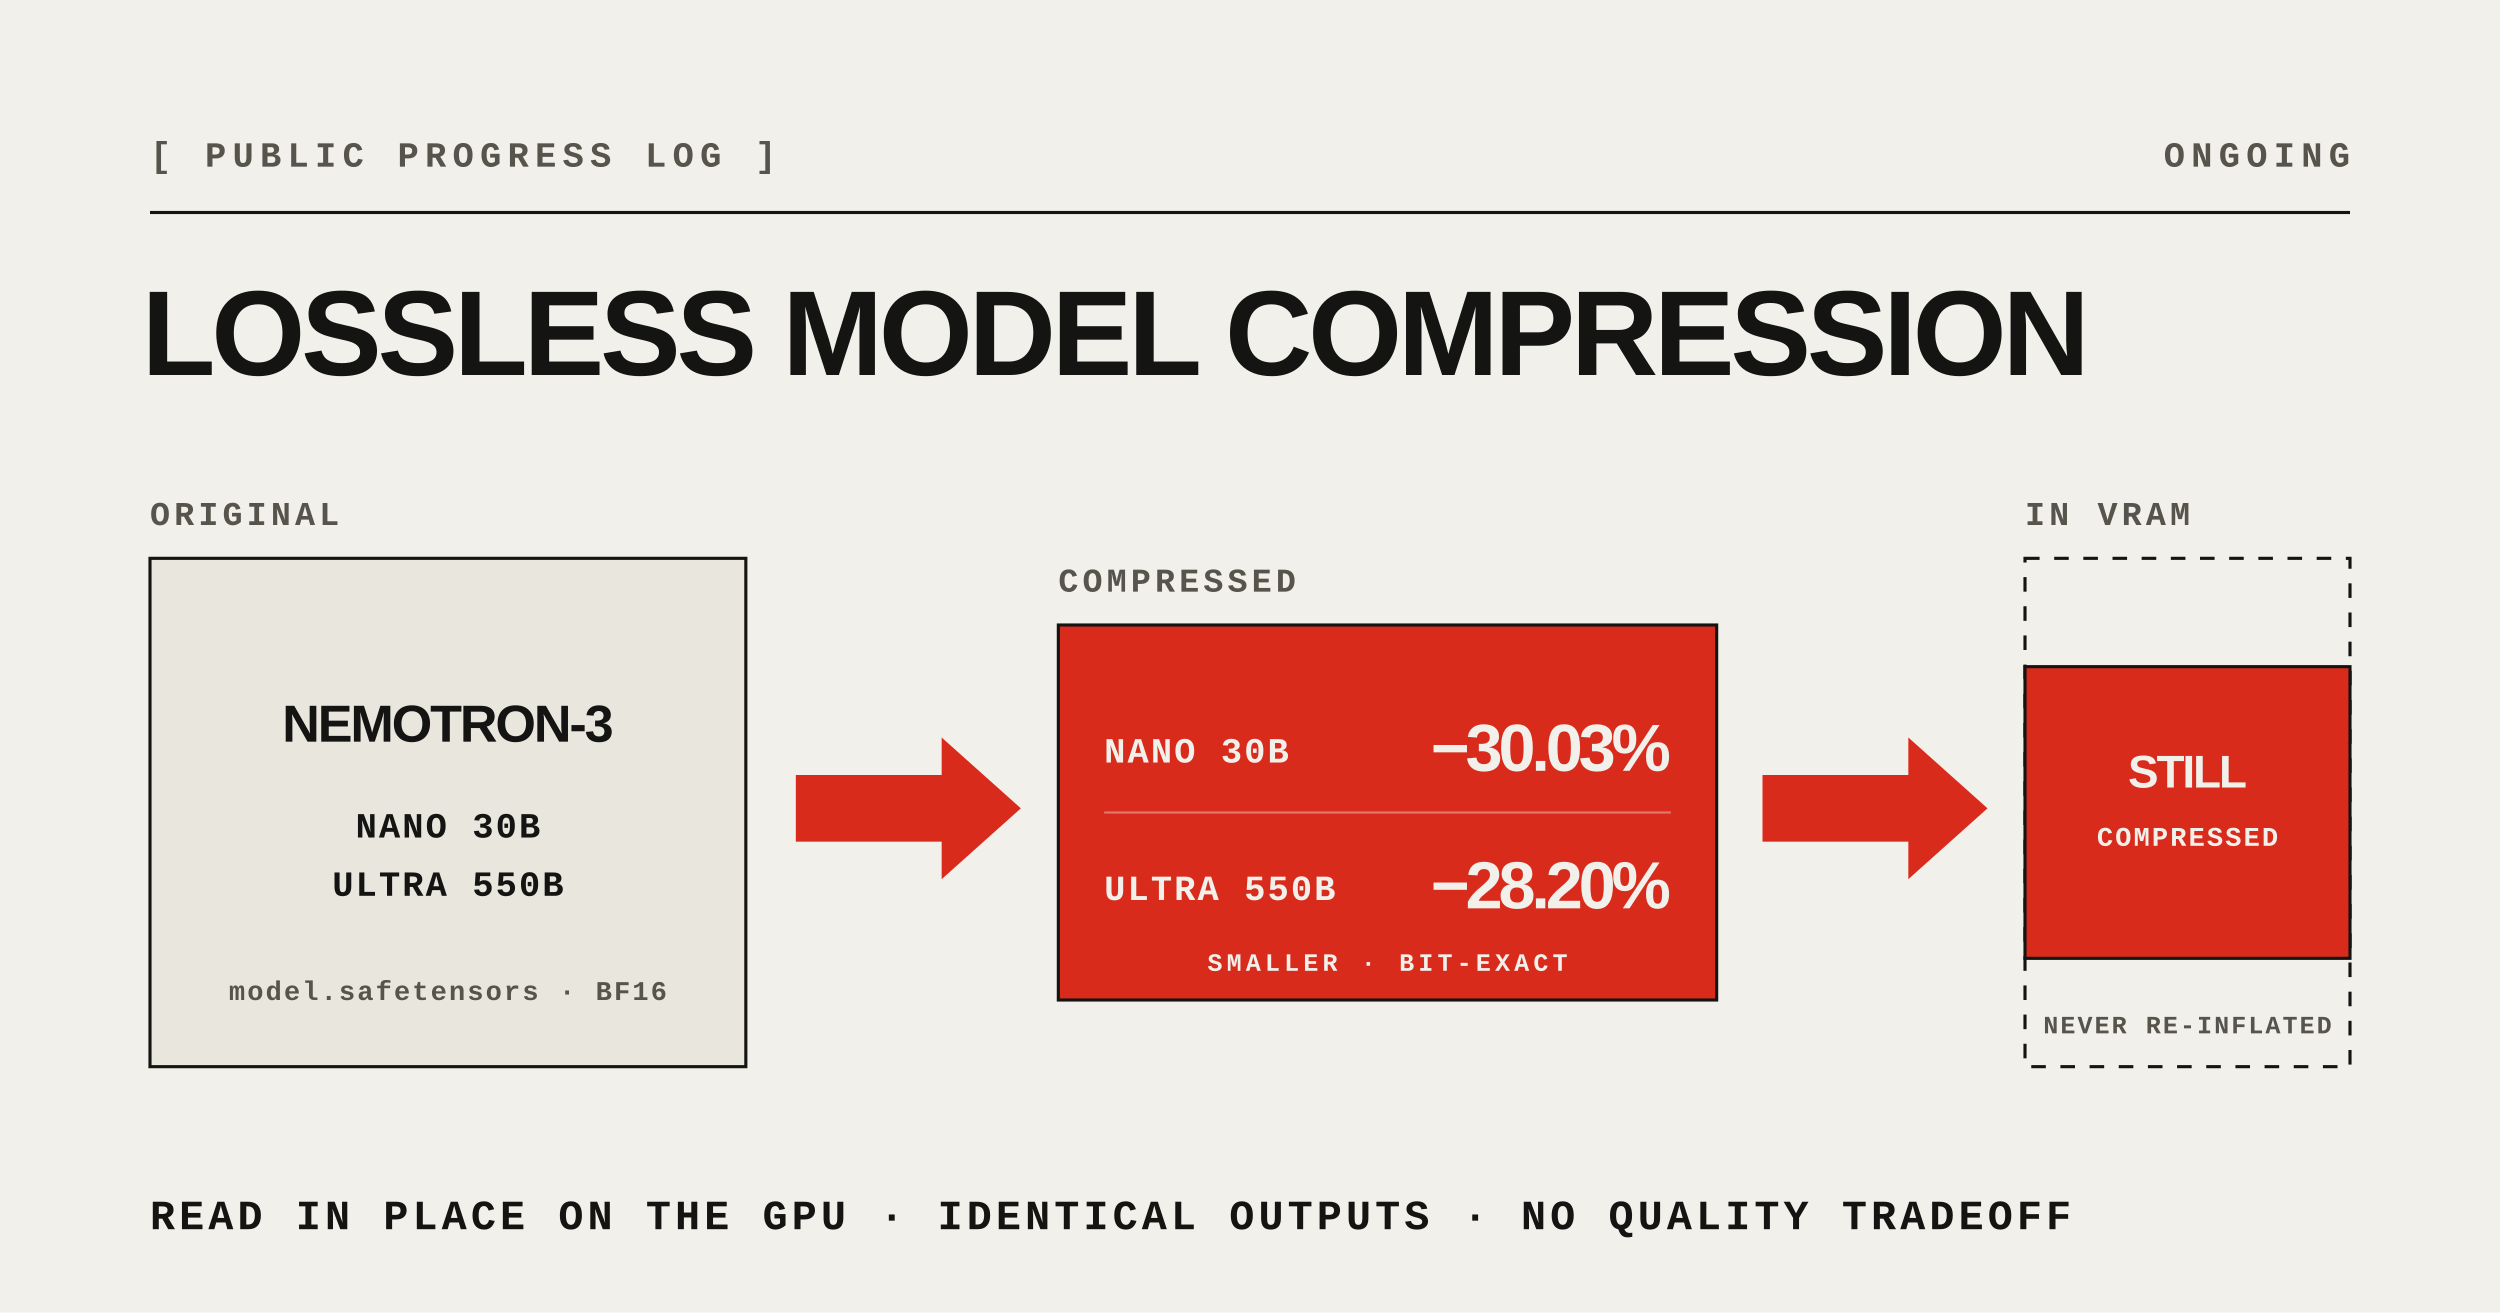
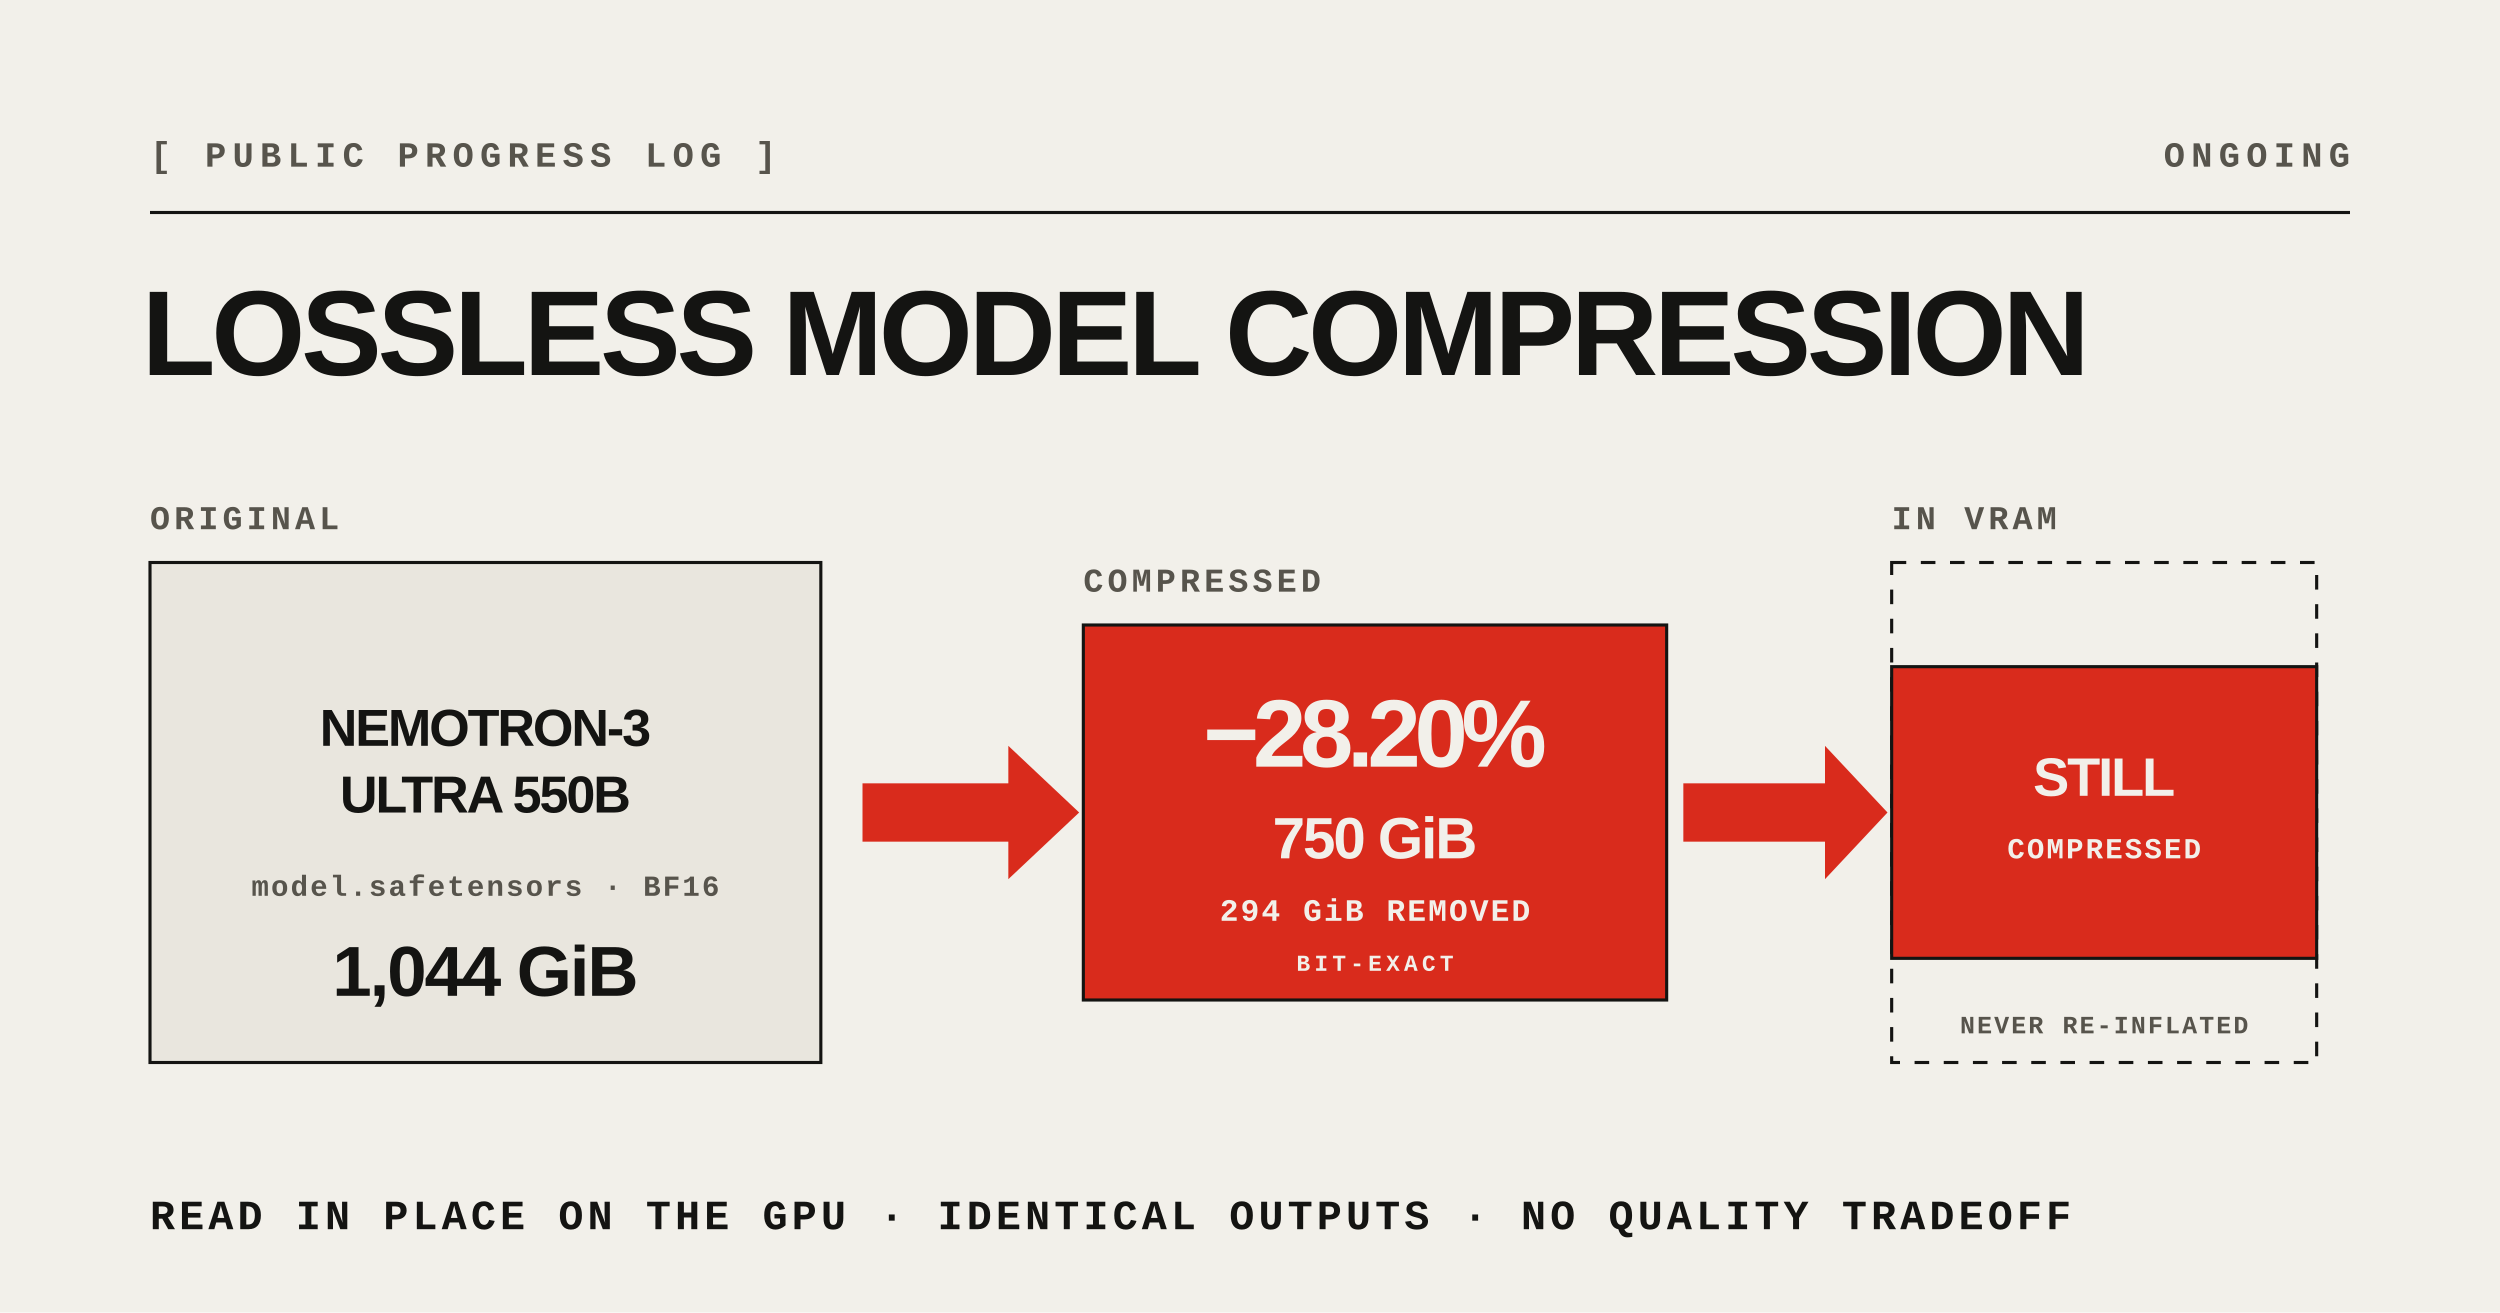
<svg xmlns="http://www.w3.org/2000/svg" width="1200" height="630" viewBox="0 0 1200 630">
  <defs>
    <style>
    .ink{fill:#141412}.ink2{fill:#57544C}.red{fill:#D92B1C}
    .stroke{stroke:#141412;stroke-width:1.5;fill:none}
    .mono{font-family:Consolas,"Courier New",monospace;font-weight:700}
    .black{font-family:"Arial Black",Arial,sans-serif;font-weight:900}
  </style>
  </defs>
  <rect width="1200" height="630" fill="#F2F0EA" />
  <text x="72" y="80" class="mono ink2" font-size="17" letter-spacing="3">[ PUBLIC PROGRESS LOG ]</text>
  <text x="1128" y="80" text-anchor="end" class="mono ink2" font-size="17" letter-spacing="3">ONGOING</text>
  <line x1="72" y1="102" x2="1128" y2="102" class="stroke" />
  <text x="68" y="180" class="black ink" font-size="58" letter-spacing="-2">LOSSLESS MODEL COMPRESSION</text>
-   <g transform="translate(72 268)">
+   <g transform="translate(72 270)">
    <text x="0" y="-16" class="mono ink2" font-size="16" letter-spacing="2">ORIGINAL</text>
-     <rect x="0" y="0" width="286" height="244" fill="#E9E6DE" />
-     <rect x="0" y="0" width="286" height="244" class="stroke" />
-     <text x="143" y="88" text-anchor="middle" class="black ink" font-size="25" letter-spacing="-1">NEMOTRON-3</text>
-     <text x="143" y="134" text-anchor="middle" class="mono ink" font-size="17" letter-spacing="1">NANO 30B</text>
-     <text x="143" y="162" text-anchor="middle" class="mono ink" font-size="17" letter-spacing="1">ULTRA 550B</text>
-     <text x="143" y="212" text-anchor="middle" class="mono ink2" font-size="13" letter-spacing="1">model.safetensors · BF16</text>
+     <rect x="0" y="0" width="322" height="240" fill="#E9E6DE" />
+     <rect x="0" y="0" width="322" height="240" class="stroke" />
+     <text x="161" y="88" text-anchor="middle" class="black ink" font-size="25" letter-spacing="-1">NEMOTRON-3</text>
+     <text x="161" y="120" text-anchor="middle" class="black ink" font-size="25" letter-spacing="-1">ULTRA 550B</text>
+     <text x="161" y="160" text-anchor="middle" class="mono ink2" font-size="14" letter-spacing="1">model.safetensors · BF16</text>
+     <text x="161" y="208" text-anchor="middle" class="black ink" font-size="34" letter-spacing="-1">1,044 GiB</text>
  </g>
-   <path d="M382 372 L452 372 L452 354 L490 388 L452 422 L452 404 L382 404 Z" class="red" />
-   <g transform="translate(508 300)">
+   <path d="M414 376 L484 376 L484 358 L518 390 L484 422 L484 404 L414 404 Z" class="red" />
+   <g transform="translate(520 300)">
    <text x="0" y="-16" class="mono ink2" font-size="16" letter-spacing="2">COMPRESSED</text>
-     <rect x="0" y="0" width="316" height="180" class="red" />
-     <rect x="0" y="0" width="316" height="180" class="stroke" />
-     <text x="22" y="66" class="mono" fill="#F2F0EA" font-size="17" letter-spacing="1">NANO 30B</text>
-     <text x="294" y="70" text-anchor="end" class="black" fill="#F2F0EA" font-size="32" letter-spacing="-2">−30.03%</text>
-     <line x1="22" y1="90" x2="294" y2="90" stroke="#F2F0EA" stroke-width="1" opacity=".4" />
-     <text x="22" y="132" class="mono" fill="#F2F0EA" font-size="17" letter-spacing="1">ULTRA 550B</text>
-     <text x="294" y="136" text-anchor="end" class="black" fill="#F2F0EA" font-size="32" letter-spacing="-2">−28.20%</text>
-     <text x="158" y="166" text-anchor="middle" class="mono" fill="#F2F0EA" font-size="12" letter-spacing="2">SMALLER · BIT-EXACT</text>
+     <rect x="0" y="0" width="280" height="180" class="red" />
+     <rect x="0" y="0" width="280" height="180" class="stroke" />
+     <text x="140" y="68" text-anchor="middle" class="black" fill="#F2F0EA" font-size="46" letter-spacing="-3">−28.20%</text>
+     <text x="140" y="112" text-anchor="middle" class="black" fill="#F2F0EA" font-size="28" letter-spacing="-1">750 GiB</text>
+     <text x="140" y="142" text-anchor="middle" class="mono" fill="#F2F0EA" font-size="15" letter-spacing="1">294 GiB REMOVED</text>
+     <text x="140" y="166" text-anchor="middle" class="mono" fill="#F2F0EA" font-size="11" letter-spacing="2">BIT-EXACT</text>
  </g>
-   <path d="M846 372 L916 372 L916 354 L954 388 L916 422 L916 404 L846 404 Z" class="red" />
-   <g transform="translate(972 268)">
+   <path d="M808 376 L876 376 L876 358 L906 390 L876 422 L876 404 L808 404 Z" class="red" />
+   <g transform="translate(908 270)">
    <text x="0" y="-16" class="mono ink2" font-size="16" letter-spacing="2">IN VRAM</text>
-     <rect x="0" y="0" width="156" height="244" class="stroke" stroke-dasharray="7 7" />
-     <rect x="0" y="52" width="156" height="140" class="red" />
-     <rect x="0" y="52" width="156" height="140" class="stroke" />
-     <text x="78" y="110" text-anchor="middle" class="black" fill="#F2F0EA" font-size="22" letter-spacing="-1">STILL</text>
-     <text x="78" y="138" text-anchor="middle" class="mono" fill="#F2F0EA" font-size="13" letter-spacing="1">COMPRESSED</text>
-     <text x="78" y="228" text-anchor="middle" class="mono ink2" font-size="12" letter-spacing="1">NEVER RE-INFLATED</text>
+     <rect x="0" y="0" width="204" height="240" class="stroke" stroke-dasharray="7 7" />
+     <rect x="0" y="50" width="204" height="140" class="red" />
+     <rect x="0" y="50" width="204" height="140" class="stroke" />
+     <text x="102" y="112" text-anchor="middle" class="black" fill="#F2F0EA" font-size="26" letter-spacing="-1">STILL</text>
+     <text x="102" y="142" text-anchor="middle" class="mono" fill="#F2F0EA" font-size="14" letter-spacing="1">COMPRESSED</text>
+     <text x="102" y="226" text-anchor="middle" class="mono ink2" font-size="12" letter-spacing="1">NEVER RE-INFLATED</text>
  </g>
  <text x="72" y="590" class="mono ink" font-size="20" letter-spacing="2">READ IN PLACE ON THE GPU · IDENTICAL OUTPUTS · NO QUALITY TRADEOFF</text>
</svg>
